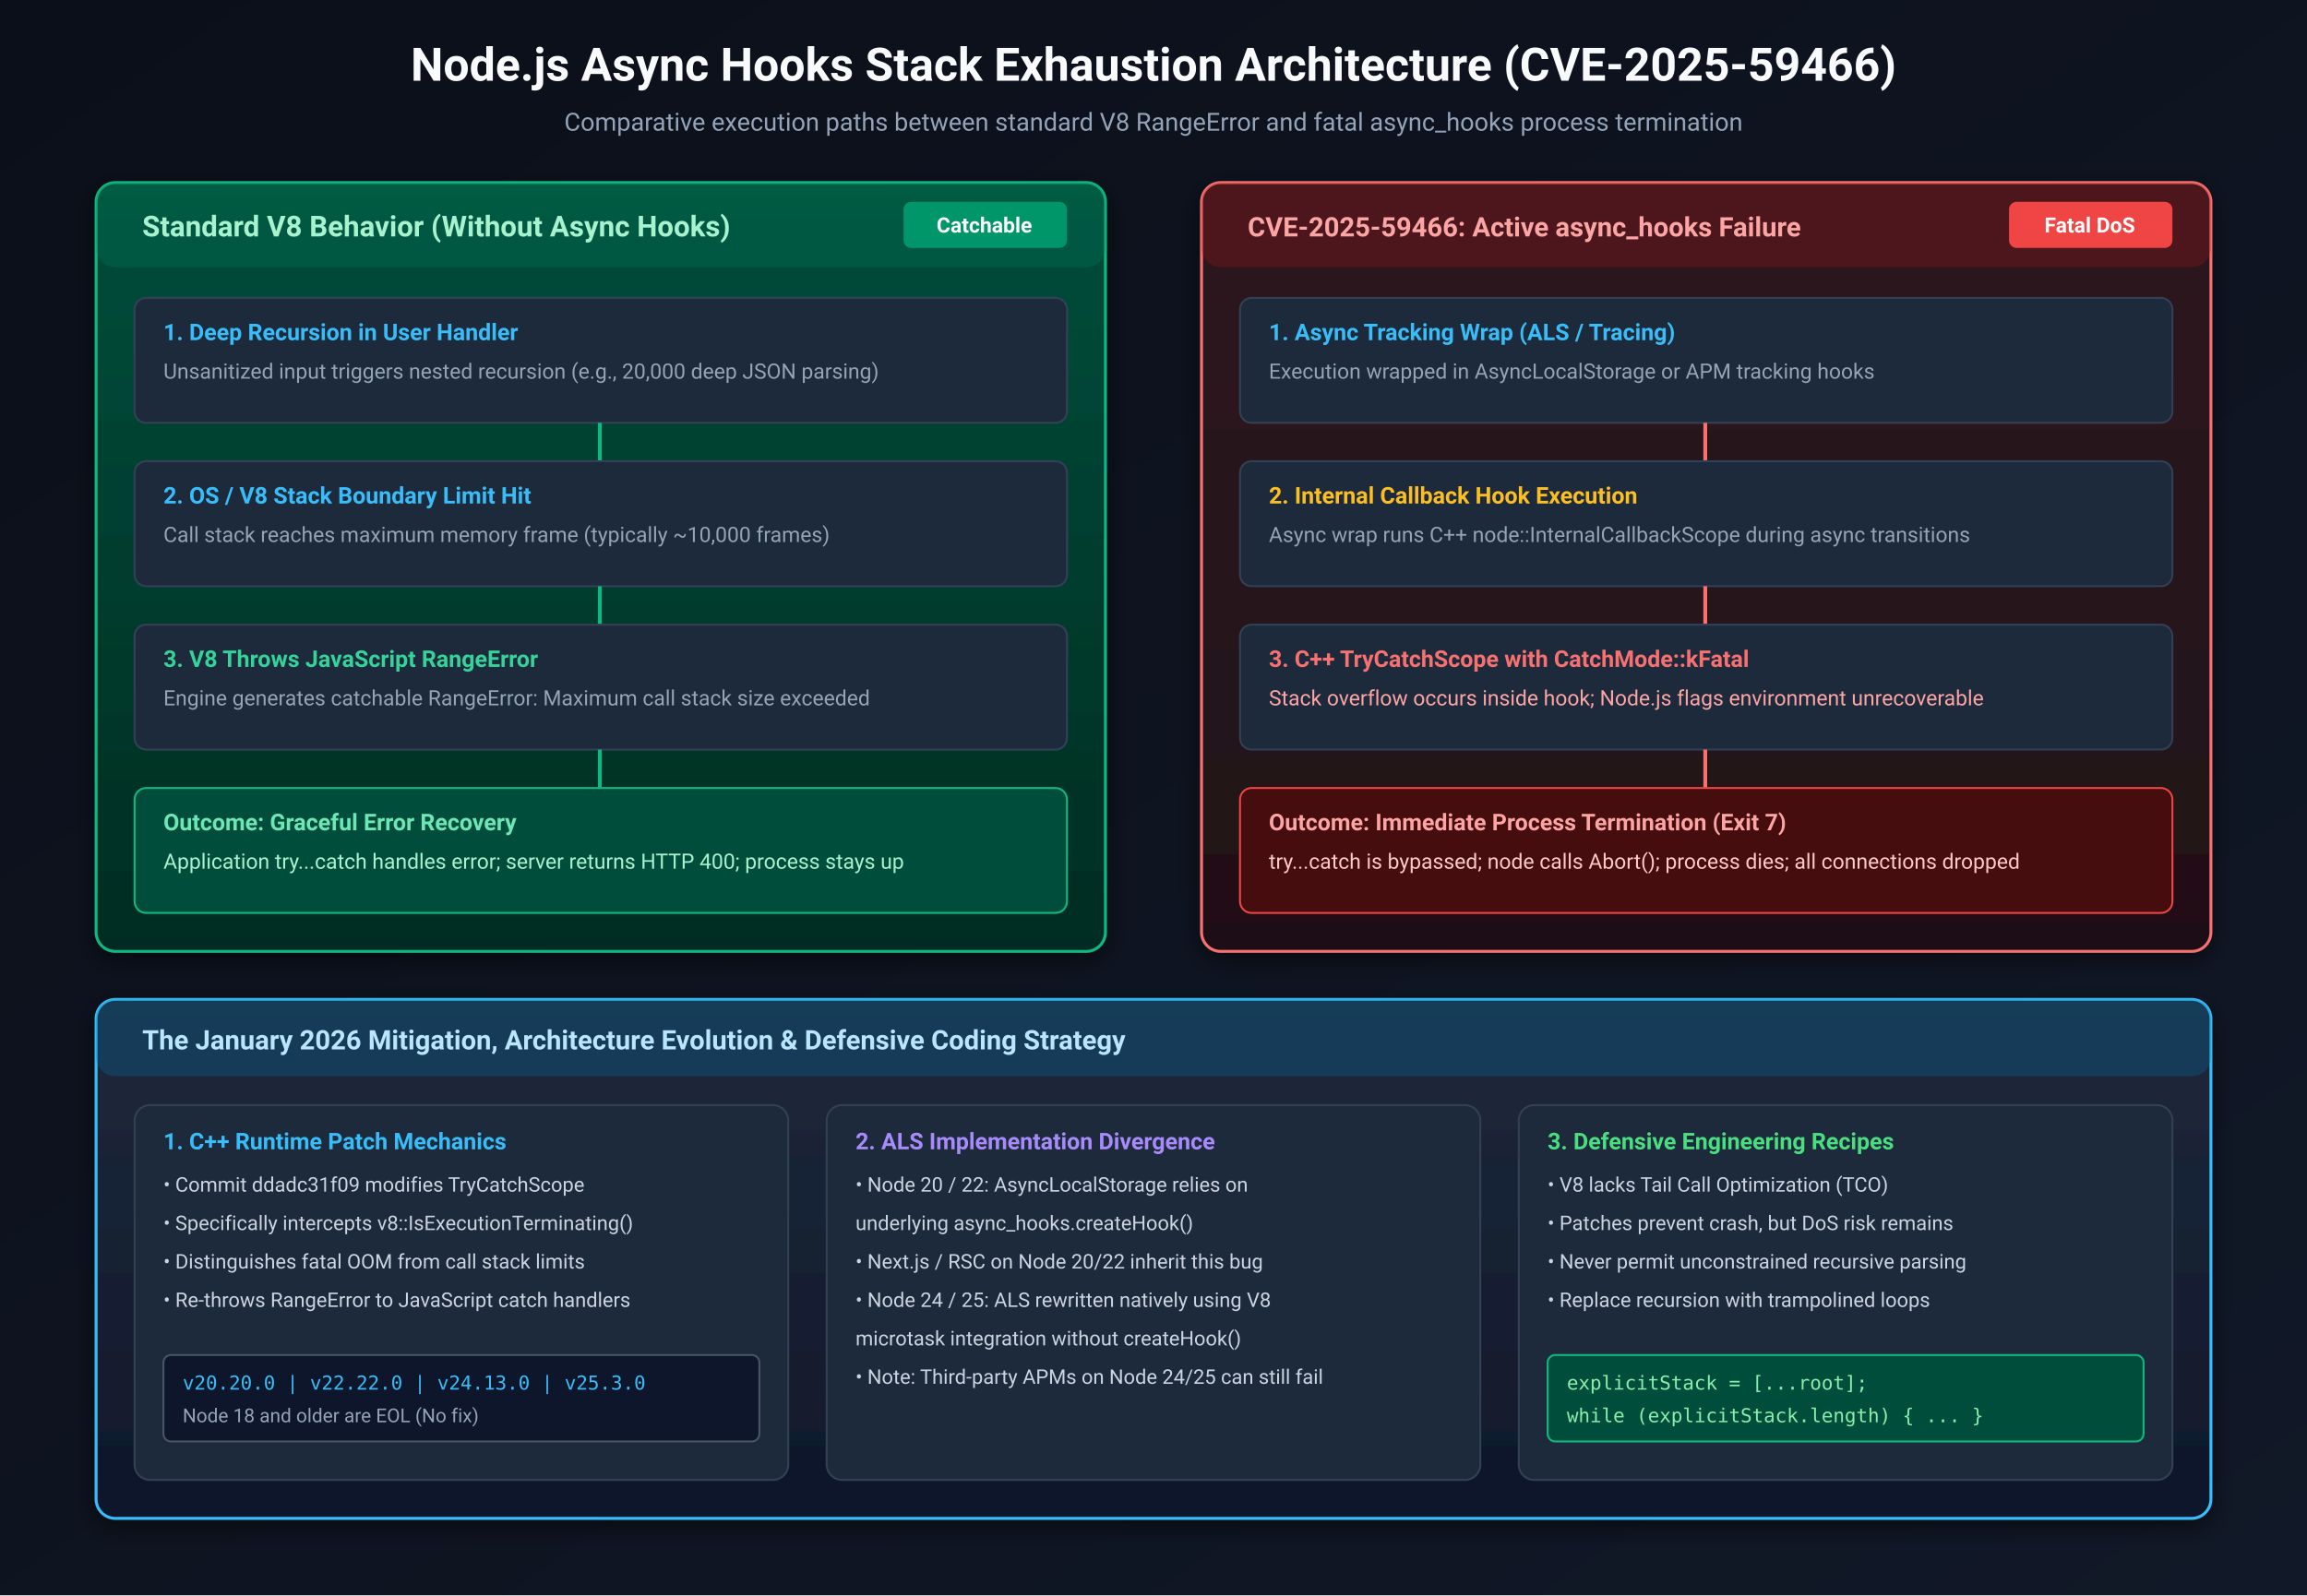
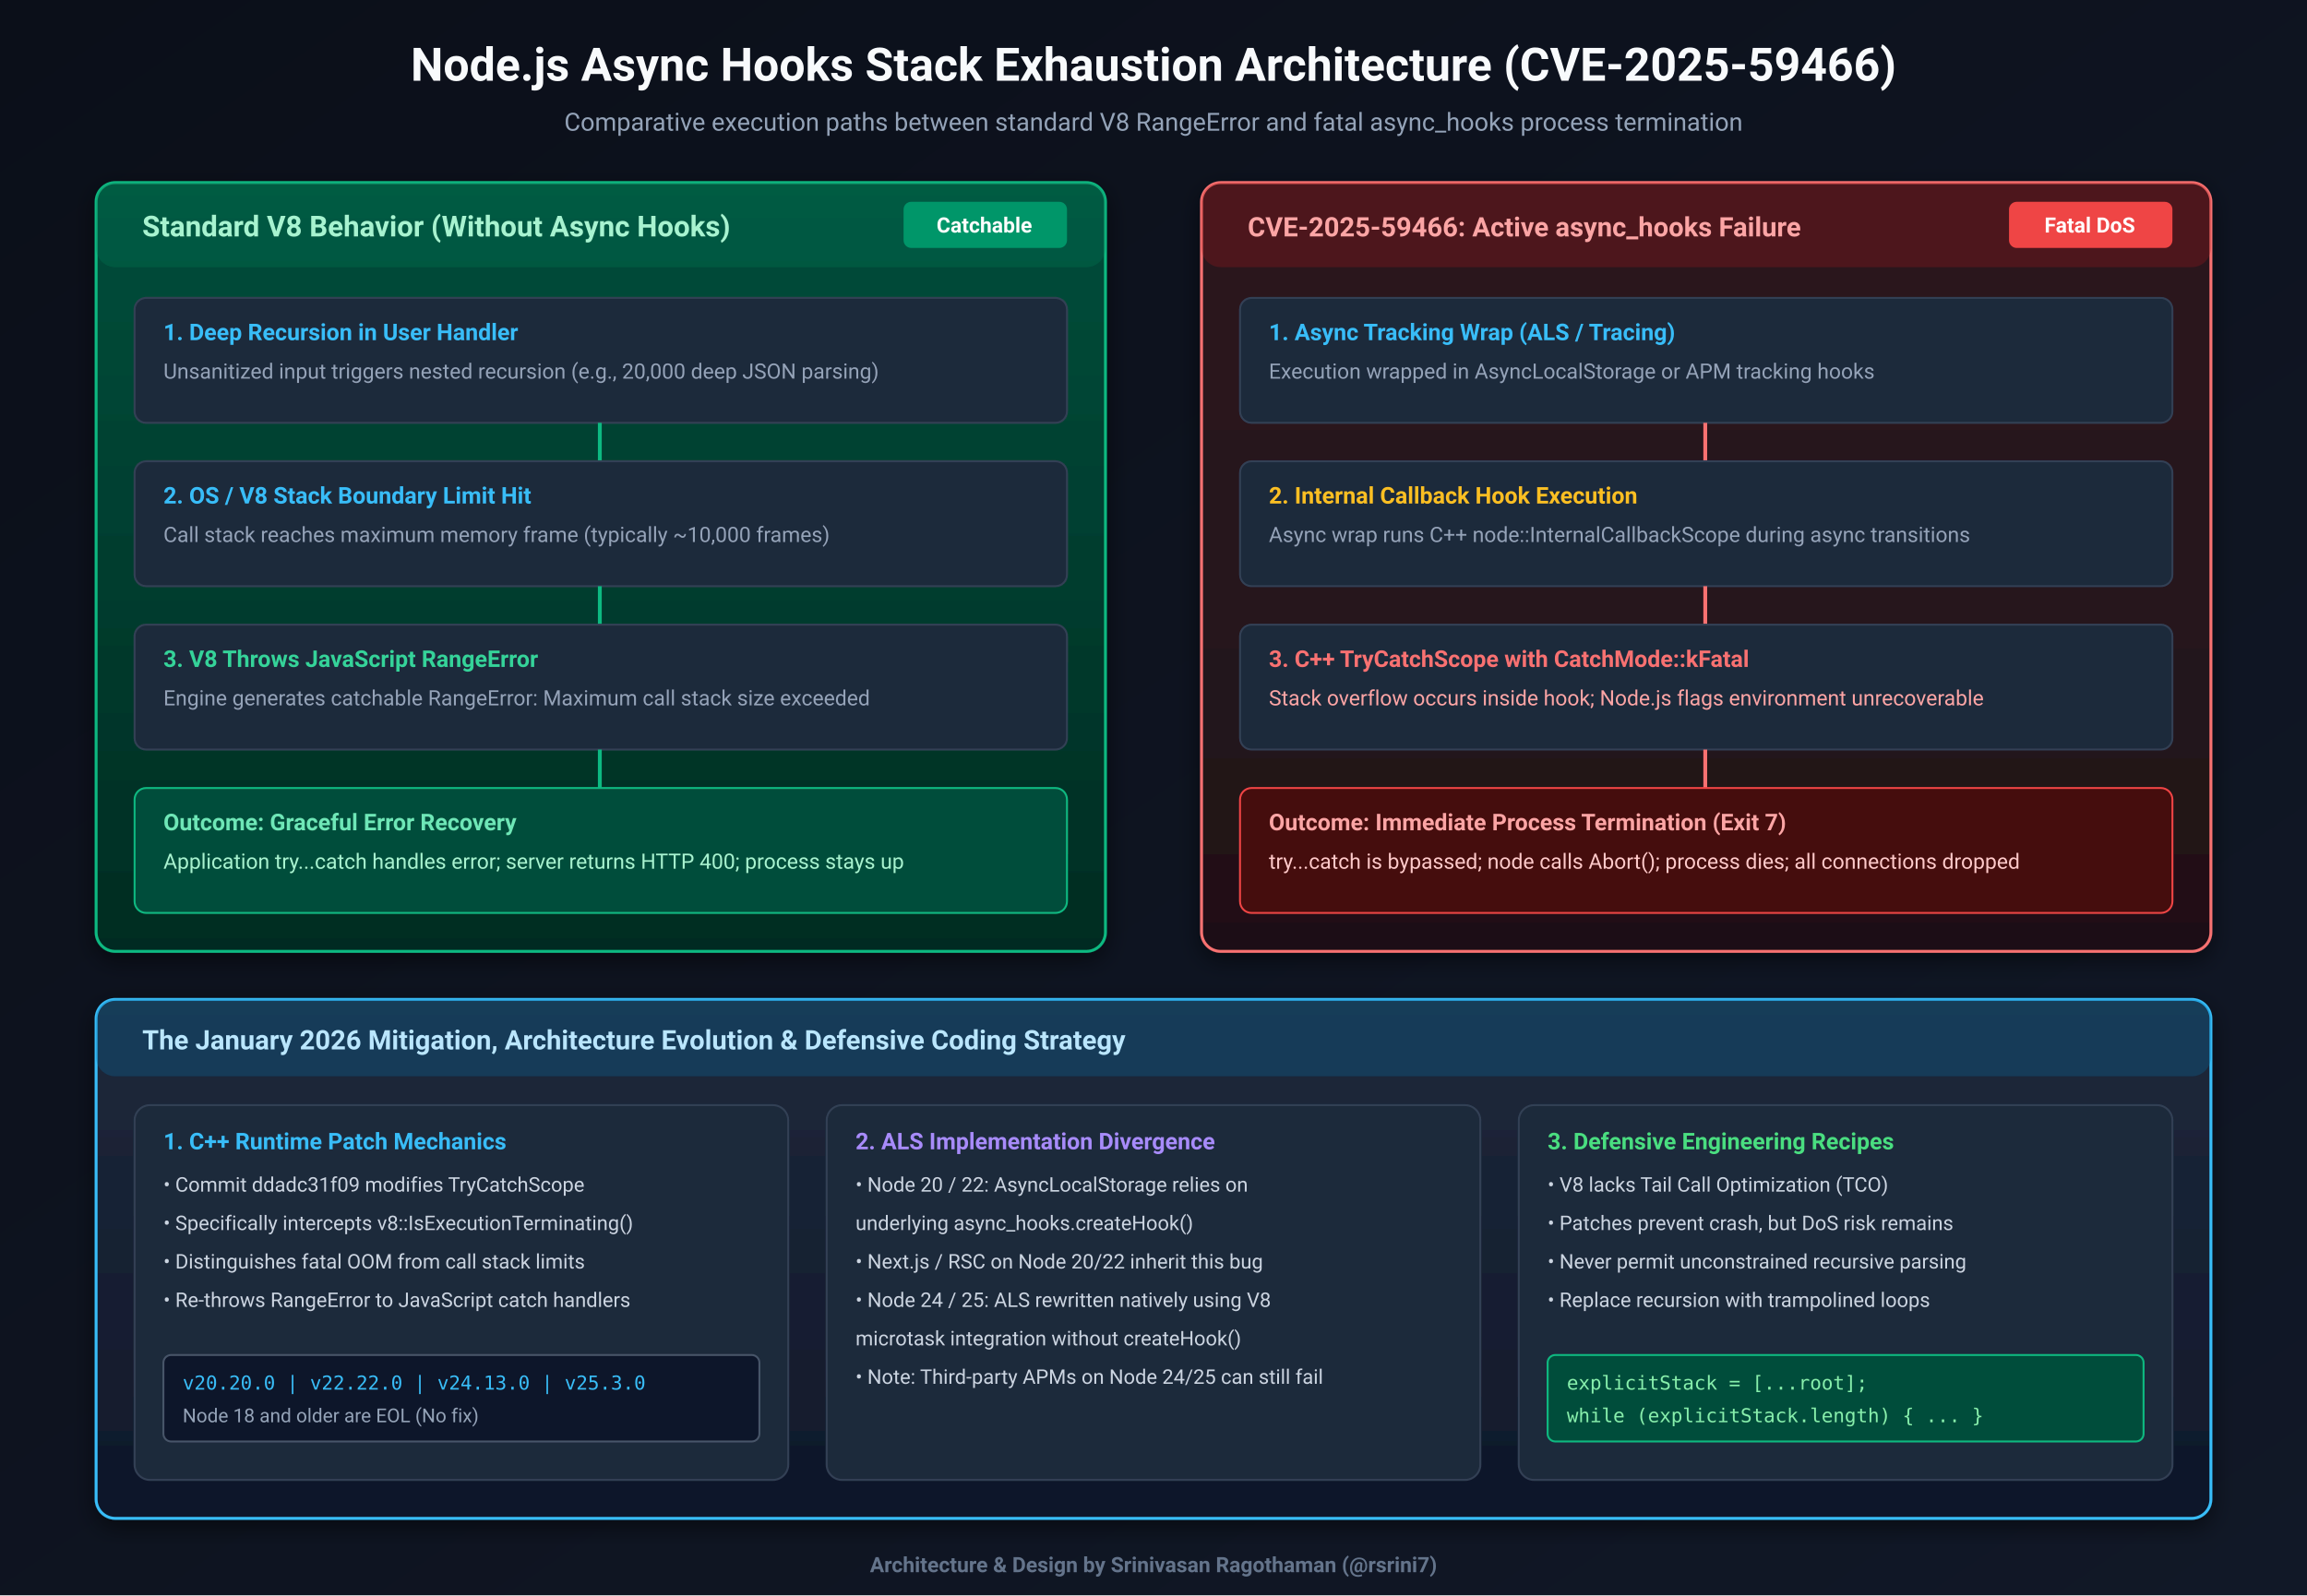
<svg xmlns="http://www.w3.org/2000/svg" viewBox="0 0 1200 830" width="100%" height="100%">
  <defs>
    <linearGradient id="bgGrad" x1="0%" y1="0%" x2="100%" y2="100%">
      <stop offset="0%" stop-color="#0b0f19" />
      <stop offset="100%" stop-color="#111827" />
    </linearGradient>
    <linearGradient id="cardGrad" x1="0%" y1="0%" x2="0%" y2="100%">
      <stop offset="0%" stop-color="#1e293b" />
      <stop offset="100%" stop-color="#0f172a" />
    </linearGradient>
    <linearGradient id="redCard" x1="0%" y1="0%" x2="0%" y2="100%">
      <stop offset="0%" stop-color="#2d151e" />
      <stop offset="100%" stop-color="#1f1118" />
    </linearGradient>
    <linearGradient id="greenCard" x1="0%" y1="0%" x2="0%" y2="100%">
      <stop offset="0%" stop-color="#064e3b" />
      <stop offset="100%" stop-color="#022c22" />
    </linearGradient>
    <filter id="shadow" x="-5%" y="-5%" width="110%" height="110%">
      <feDropShadow dx="0" dy="4" stdDeviation="6" flood-color="#000000" flood-opacity="0.5" />
    </filter>
  </defs>
  <rect width="1200" height="830" fill="url(#bgGrad)" />
  <text x="600" y="42" text-anchor="middle" font-family="-apple-system, BlinkMacSystemFont, 'Segoe UI', Roboto, sans-serif" font-size="24" font-weight="700" fill="#f8fafc">Node.js Async Hooks Stack Exhaustion Architecture (CVE-2025-59466)</text>
  <text x="600" y="68" text-anchor="middle" font-family="-apple-system, BlinkMacSystemFont, 'Segoe UI', Roboto, sans-serif" font-size="13" fill="#94a3b8">Comparative execution paths between standard V8 RangeError and fatal async_hooks process termination</text>
  <g transform="translate(50, 95)" filter="url(#shadow)">
    <rect width="525" height="400" rx="10" fill="url(#greenCard)" stroke="#10b981" stroke-width="1.5" />
    <rect x="0" y="0" width="525" height="44" rx="10" fill="#047857" fill-opacity="0.3" />
    <text x="24" y="28" font-family="-apple-system, BlinkMacSystemFont, 'Segoe UI', Roboto, sans-serif" font-size="15" font-weight="700" fill="#a7f3d0">Standard V8 Behavior (Without Async Hooks)</text>
    <rect x="420" y="10" width="85" height="24" rx="4" fill="#059669" />
    <text x="462" y="26" text-anchor="middle" font-family="-apple-system, BlinkMacSystemFont, 'Segoe UI', Roboto, sans-serif" font-size="11" font-weight="700" fill="#ffffff">Catchable</text>
    <rect x="20" y="60" width="485" height="65" rx="6" fill="#1e293b" stroke="#334155" stroke-width="1" />
    <text x="35" y="82" font-family="-apple-system, BlinkMacSystemFont, 'Segoe UI', Roboto, sans-serif" font-size="12" font-weight="700" fill="#38bdf8">1. Deep Recursion in User Handler</text>
    <text x="35" y="102" font-family="-apple-system, BlinkMacSystemFont, 'Segoe UI', Roboto, sans-serif" font-size="11" fill="#94a3b8">Unsanitized input triggers nested recursion (e.g., 20,000 deep JSON parsing)</text>
    <path d="M 262 125 L 262 145" stroke="#10b981" stroke-width="2" />
    <rect x="20" y="145" width="485" height="65" rx="6" fill="#1e293b" stroke="#334155" stroke-width="1" />
    <text x="35" y="167" font-family="-apple-system, BlinkMacSystemFont, 'Segoe UI', Roboto, sans-serif" font-size="12" font-weight="700" fill="#38bdf8">2. OS / V8 Stack Boundary Limit Hit</text>
    <text x="35" y="187" font-family="-apple-system, BlinkMacSystemFont, 'Segoe UI', Roboto, sans-serif" font-size="11" fill="#94a3b8">Call stack reaches maximum memory frame (typically ~10,000 frames)</text>
    <path d="M 262 210 L 262 230" stroke="#10b981" stroke-width="2" />
    <rect x="20" y="230" width="485" height="65" rx="6" fill="#1e293b" stroke="#334155" stroke-width="1" />
    <text x="35" y="252" font-family="-apple-system, BlinkMacSystemFont, 'Segoe UI', Roboto, sans-serif" font-size="12" font-weight="700" fill="#34d399">3. V8 Throws JavaScript RangeError</text>
    <text x="35" y="272" font-family="-apple-system, BlinkMacSystemFont, 'Segoe UI', Roboto, sans-serif" font-size="11" fill="#94a3b8">Engine generates catchable RangeError: Maximum call stack size exceeded</text>
    <path d="M 262 295 L 262 315" stroke="#10b981" stroke-width="2" />
    <rect x="20" y="315" width="485" height="65" rx="6" fill="#064e3b" stroke="#10b981" stroke-width="1" />
    <text x="35" y="337" font-family="-apple-system, BlinkMacSystemFont, 'Segoe UI', Roboto, sans-serif" font-size="12" font-weight="700" fill="#6ee7b7">Outcome: Graceful Error Recovery</text>
    <text x="35" y="357" font-family="-apple-system, BlinkMacSystemFont, 'Segoe UI', Roboto, sans-serif" font-size="11" fill="#a7f3d0">Application try...catch handles error; server returns HTTP 400; process stays up</text>
  </g>
  <g transform="translate(625, 95)" filter="url(#shadow)">
    <rect width="525" height="400" rx="10" fill="url(#redCard)" stroke="#f87171" stroke-width="1.5" />
    <rect x="0" y="0" width="525" height="44" rx="10" fill="#991b1b" fill-opacity="0.3" />
    <text x="24" y="28" font-family="-apple-system, BlinkMacSystemFont, 'Segoe UI', Roboto, sans-serif" font-size="14" font-weight="700" fill="#fca5a5">CVE-2025-59466: Active async_hooks Failure</text>
    <rect x="420" y="10" width="85" height="24" rx="4" fill="#ef4444" />
    <text x="462" y="26" text-anchor="middle" font-family="-apple-system, BlinkMacSystemFont, 'Segoe UI', Roboto, sans-serif" font-size="11" font-weight="700" fill="#ffffff">Fatal DoS</text>
    <rect x="20" y="60" width="485" height="65" rx="6" fill="#1e293b" stroke="#334155" stroke-width="1" />
    <text x="35" y="82" font-family="-apple-system, BlinkMacSystemFont, 'Segoe UI', Roboto, sans-serif" font-size="12" font-weight="700" fill="#38bdf8">1. Async Tracking Wrap (ALS / Tracing)</text>
    <text x="35" y="102" font-family="-apple-system, BlinkMacSystemFont, 'Segoe UI', Roboto, sans-serif" font-size="11" fill="#94a3b8">Execution wrapped in AsyncLocalStorage or APM tracking hooks</text>
    <path d="M 262 125 L 262 145" stroke="#f87171" stroke-width="2" />
    <rect x="20" y="145" width="485" height="65" rx="6" fill="#1e293b" stroke="#334155" stroke-width="1" />
    <text x="35" y="167" font-family="-apple-system, BlinkMacSystemFont, 'Segoe UI', Roboto, sans-serif" font-size="12" font-weight="700" fill="#fbbf24">2. Internal Callback Hook Execution</text>
    <text x="35" y="187" font-family="-apple-system, BlinkMacSystemFont, 'Segoe UI', Roboto, sans-serif" font-size="11" fill="#94a3b8">Async wrap runs C++ node::InternalCallbackScope during async transitions</text>
    <path d="M 262 210 L 262 230" stroke="#f87171" stroke-width="2" />
    <rect x="20" y="230" width="485" height="65" rx="6" fill="#1e293b" stroke="#334155" stroke-width="1" />
    <text x="35" y="252" font-family="-apple-system, BlinkMacSystemFont, 'Segoe UI', Roboto, sans-serif" font-size="12" font-weight="700" fill="#f87171">3. C++ TryCatchScope with CatchMode::kFatal</text>
    <text x="35" y="272" font-family="-apple-system, BlinkMacSystemFont, 'Segoe UI', Roboto, sans-serif" font-size="11" fill="#fca5a5">Stack overflow occurs inside hook; Node.js flags environment unrecoverable</text>
    <path d="M 262 295 L 262 315" stroke="#f87171" stroke-width="2" />
    <rect x="20" y="315" width="485" height="65" rx="6" fill="#450a0a" stroke="#ef4444" stroke-width="1" />
    <text x="35" y="337" font-family="-apple-system, BlinkMacSystemFont, 'Segoe UI', Roboto, sans-serif" font-size="12" font-weight="700" fill="#fca5a5">Outcome: Immediate Process Termination (Exit 7)</text>
    <text x="35" y="357" font-family="-apple-system, BlinkMacSystemFont, 'Segoe UI', Roboto, sans-serif" font-size="11" fill="#fecaca">try...catch is bypassed; node calls Abort(); process dies; all connections dropped</text>
  </g>
  <g transform="translate(50, 520)" filter="url(#shadow)">
    <rect width="1100" height="270" rx="10" fill="url(#cardGrad)" stroke="#38bdf8" stroke-width="1.5" />
    <rect x="0" y="0" width="1100" height="40" rx="10" fill="#0369a1" fill-opacity="0.3" />
    <text x="24" y="26" font-family="-apple-system, BlinkMacSystemFont, 'Segoe UI', Roboto, sans-serif" font-size="14" font-weight="700" fill="#bae6fd">The January 2026 Mitigation, Architecture Evolution &amp; Defensive Coding Strategy</text>
    <rect x="20" y="55" width="340" height="195" rx="8" fill="#1e293b" stroke="#334155" stroke-width="1" />
    <text x="35" y="78" font-family="-apple-system, BlinkMacSystemFont, 'Segoe UI', Roboto, sans-serif" font-size="12" font-weight="700" fill="#38bdf8">1. C++ Runtime Patch Mechanics</text>
    <text x="35" y="100" font-family="-apple-system, BlinkMacSystemFont, 'Segoe UI', Roboto, sans-serif" font-size="10.5" fill="#cbd5e1">• Commit ddadc31f09 modifies TryCatchScope</text>
    <text x="35" y="120" font-family="-apple-system, BlinkMacSystemFont, 'Segoe UI', Roboto, sans-serif" font-size="10.5" fill="#cbd5e1">• Specifically intercepts v8::IsExecutionTerminating()</text>
    <text x="35" y="140" font-family="-apple-system, BlinkMacSystemFont, 'Segoe UI', Roboto, sans-serif" font-size="10.5" fill="#cbd5e1">• Distinguishes fatal OOM from call stack limits</text>
    <text x="35" y="160" font-family="-apple-system, BlinkMacSystemFont, 'Segoe UI', Roboto, sans-serif" font-size="10.5" fill="#cbd5e1">• Re-throws RangeError to JavaScript catch handlers</text>
    <rect x="35" y="185" width="310" height="45" rx="4" fill="#0f172a" stroke="#475569" stroke-width="1" />
    <text x="45" y="203" font-family="monospace" font-size="10" fill="#38bdf8">v20.20.0 | v22.22.0 | v24.13.0 | v25.3.0</text>
    <text x="45" y="220" font-family="-apple-system, BlinkMacSystemFont, 'Segoe UI', Roboto, sans-serif" font-size="10" fill="#94a3b8">Node 18 and older are EOL (No fix)</text>
    <rect x="380" y="55" width="340" height="195" rx="8" fill="#1e293b" stroke="#334155" stroke-width="1" />
    <text x="395" y="78" font-family="-apple-system, BlinkMacSystemFont, 'Segoe UI', Roboto, sans-serif" font-size="12" font-weight="700" fill="#a78bfa">2. ALS Implementation Divergence</text>
    <text x="395" y="100" font-family="-apple-system, BlinkMacSystemFont, 'Segoe UI', Roboto, sans-serif" font-size="10.5" fill="#cbd5e1">• Node 20 / 22: AsyncLocalStorage relies on</text>
    <text x="395" y="120" font-family="-apple-system, BlinkMacSystemFont, 'Segoe UI', Roboto, sans-serif" font-size="10.5" fill="#cbd5e1">  underlying async_hooks.createHook()</text>
    <text x="395" y="140" font-family="-apple-system, BlinkMacSystemFont, 'Segoe UI', Roboto, sans-serif" font-size="10.5" fill="#cbd5e1">• Next.js / RSC on Node 20/22 inherit this bug</text>
    <text x="395" y="160" font-family="-apple-system, BlinkMacSystemFont, 'Segoe UI', Roboto, sans-serif" font-size="10.5" fill="#cbd5e1">• Node 24 / 25: ALS rewritten natively using V8</text>
    <text x="395" y="180" font-family="-apple-system, BlinkMacSystemFont, 'Segoe UI', Roboto, sans-serif" font-size="10.5" fill="#cbd5e1">  microtask integration without createHook()</text>
    <text x="395" y="200" font-family="-apple-system, BlinkMacSystemFont, 'Segoe UI', Roboto, sans-serif" font-size="10.5" fill="#cbd5e1">• Note: Third-party APMs on Node 24/25 can still fail</text>
    <rect x="740" y="55" width="340" height="195" rx="8" fill="#1e293b" stroke="#334155" stroke-width="1" />
    <text x="755" y="78" font-family="-apple-system, BlinkMacSystemFont, 'Segoe UI', Roboto, sans-serif" font-size="12" font-weight="700" fill="#4ade80">3. Defensive Engineering Recipes</text>
    <text x="755" y="100" font-family="-apple-system, BlinkMacSystemFont, 'Segoe UI', Roboto, sans-serif" font-size="10.5" fill="#cbd5e1">• V8 lacks Tail Call Optimization (TCO)</text>
    <text x="755" y="120" font-family="-apple-system, BlinkMacSystemFont, 'Segoe UI', Roboto, sans-serif" font-size="10.5" fill="#cbd5e1">• Patches prevent crash, but DoS risk remains</text>
    <text x="755" y="140" font-family="-apple-system, BlinkMacSystemFont, 'Segoe UI', Roboto, sans-serif" font-size="10.5" fill="#cbd5e1">• Never permit unconstrained recursive parsing</text>
    <text x="755" y="160" font-family="-apple-system, BlinkMacSystemFont, 'Segoe UI', Roboto, sans-serif" font-size="10.5" fill="#cbd5e1">• Replace recursion with trampolined loops</text>
    <rect x="755" y="185" width="310" height="45" rx="4" fill="#064e3b" stroke="#10b981" stroke-width="1" />
    <text x="765" y="203" font-family="monospace" font-size="10" fill="#86efac">explicitStack = [...root];</text>
    <text x="765" y="220" font-family="monospace" font-size="10" fill="#86efac">while (explicitStack.length) { ... }</text>
  </g>
+   <text x="600" y="818" font-family="-apple-system, BlinkMacSystemFont, 'Segoe UI', Roboto, sans-serif" font-size="11" font-weight="600" fill="#64748b" text-anchor="middle">Architecture &amp; Design by Srinivasan Ragothaman (@rsrini7)</text>
</svg>
